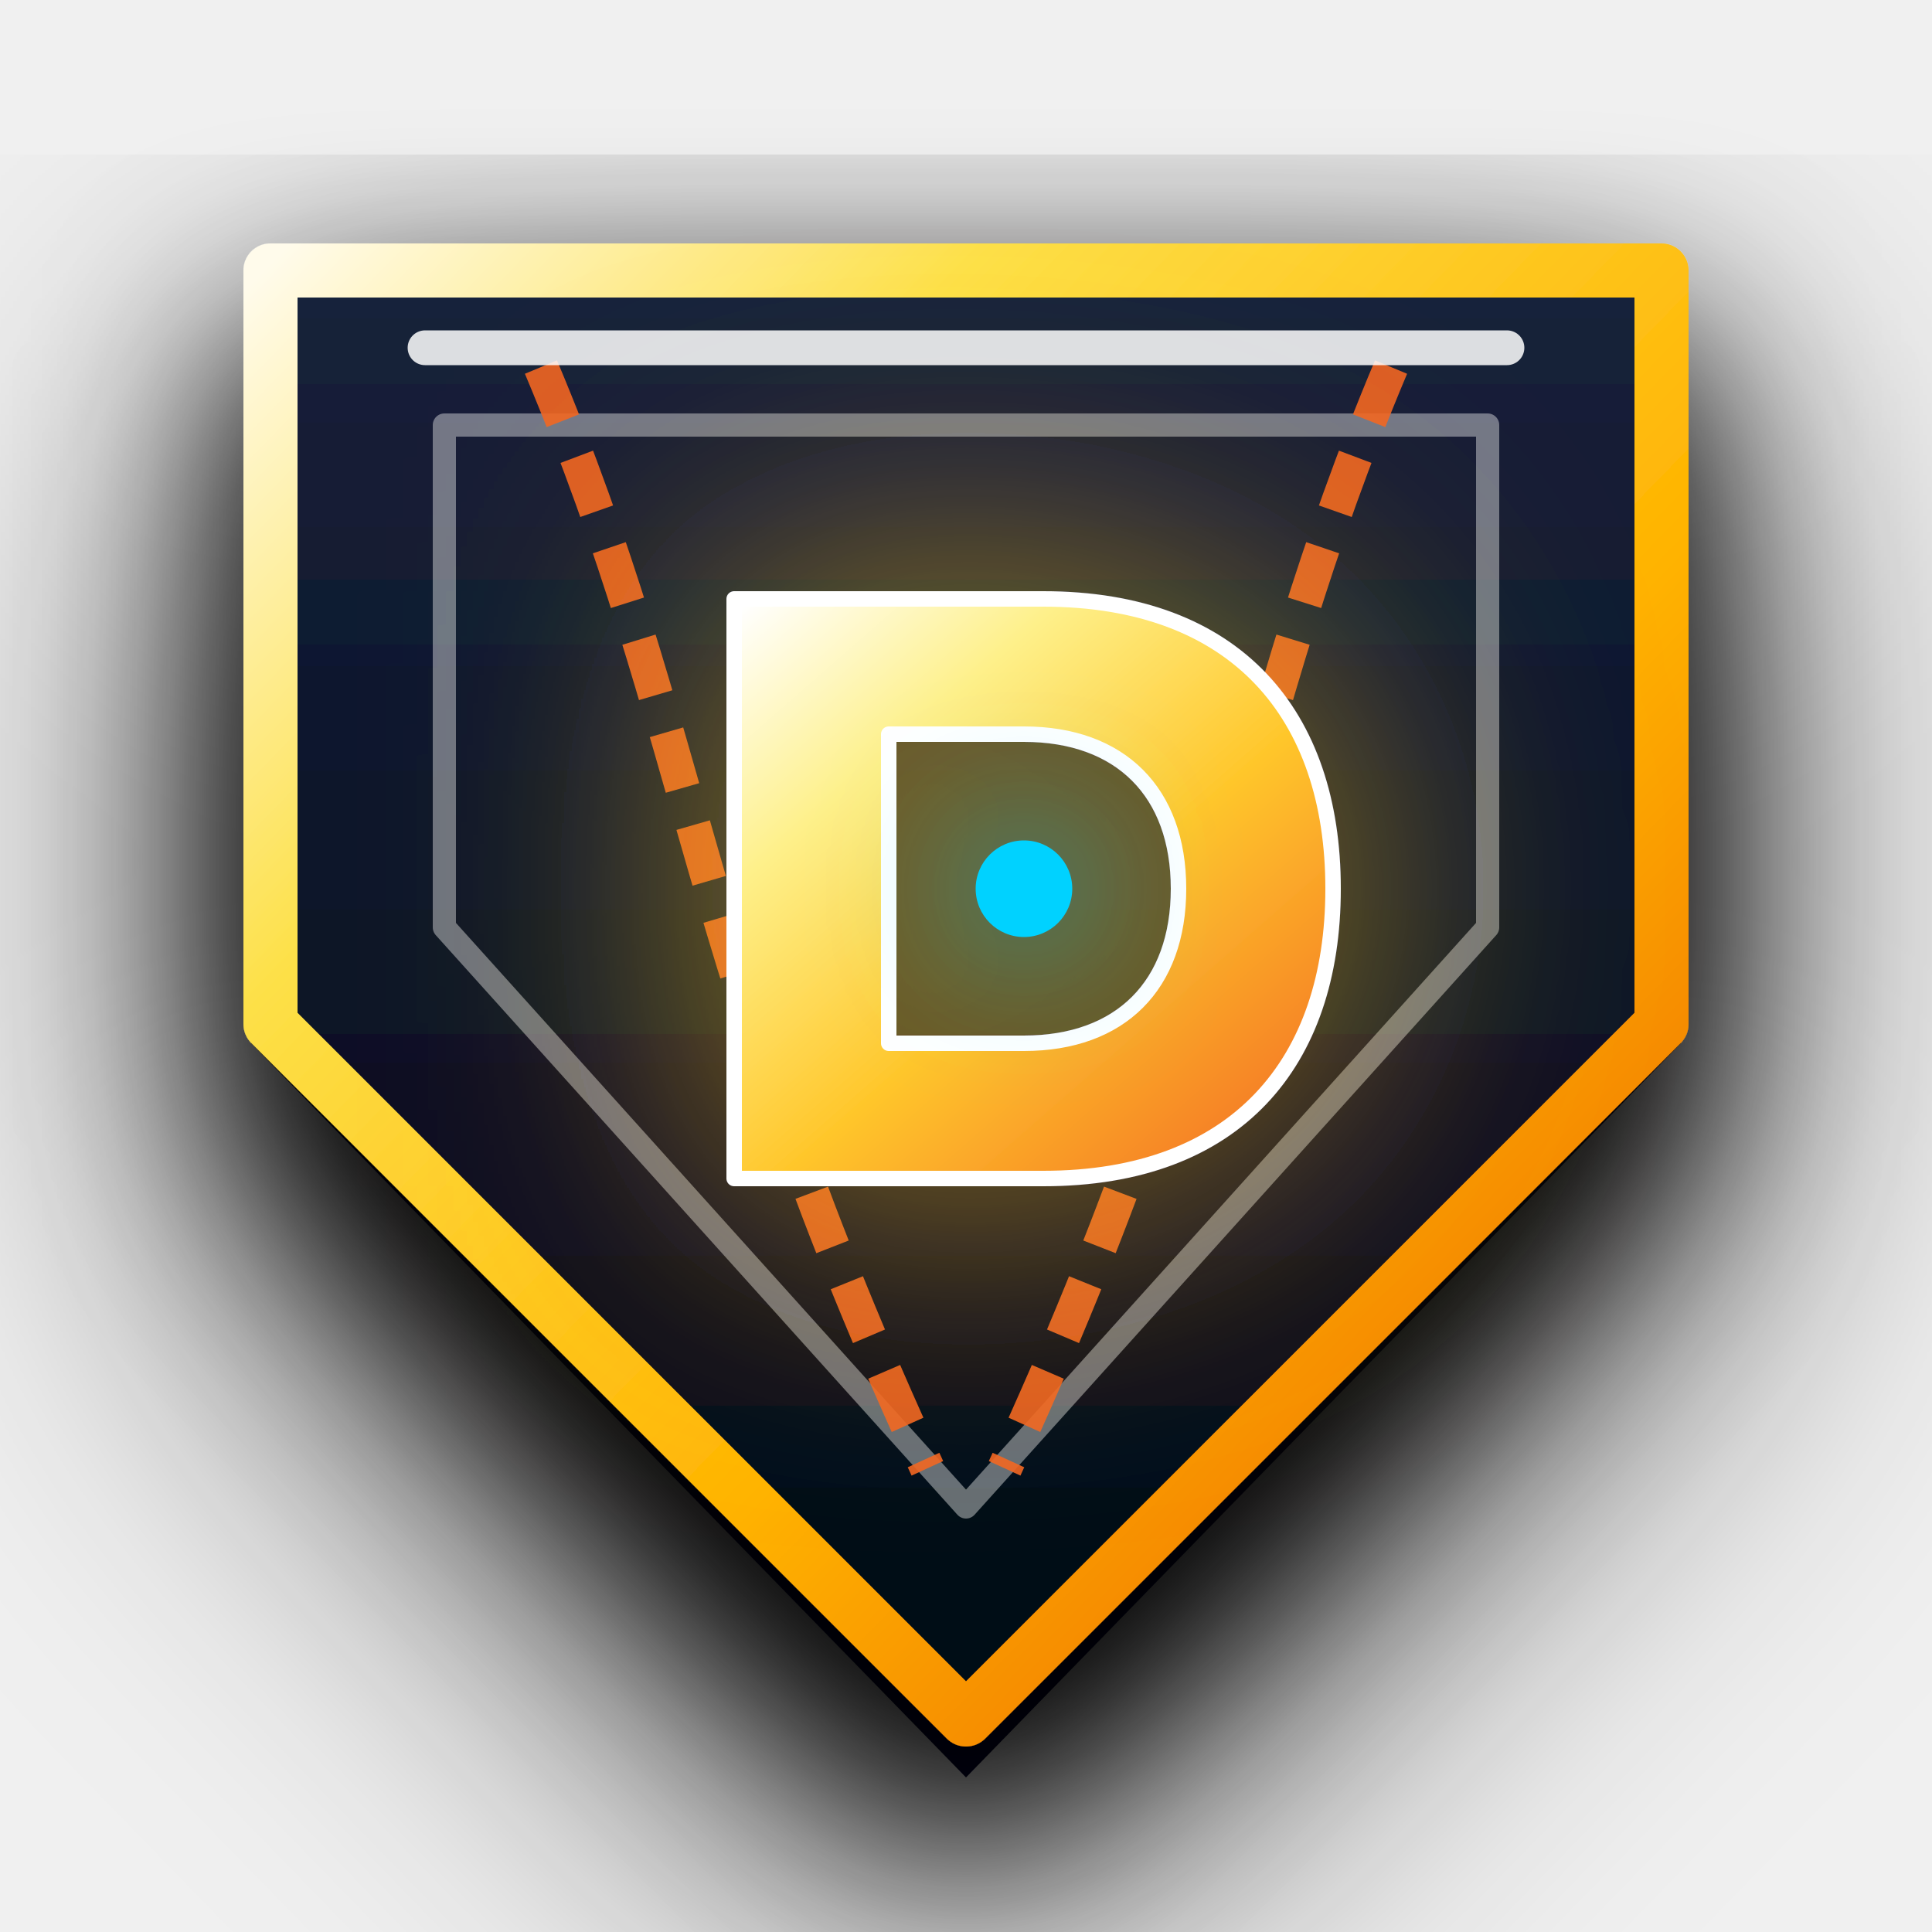
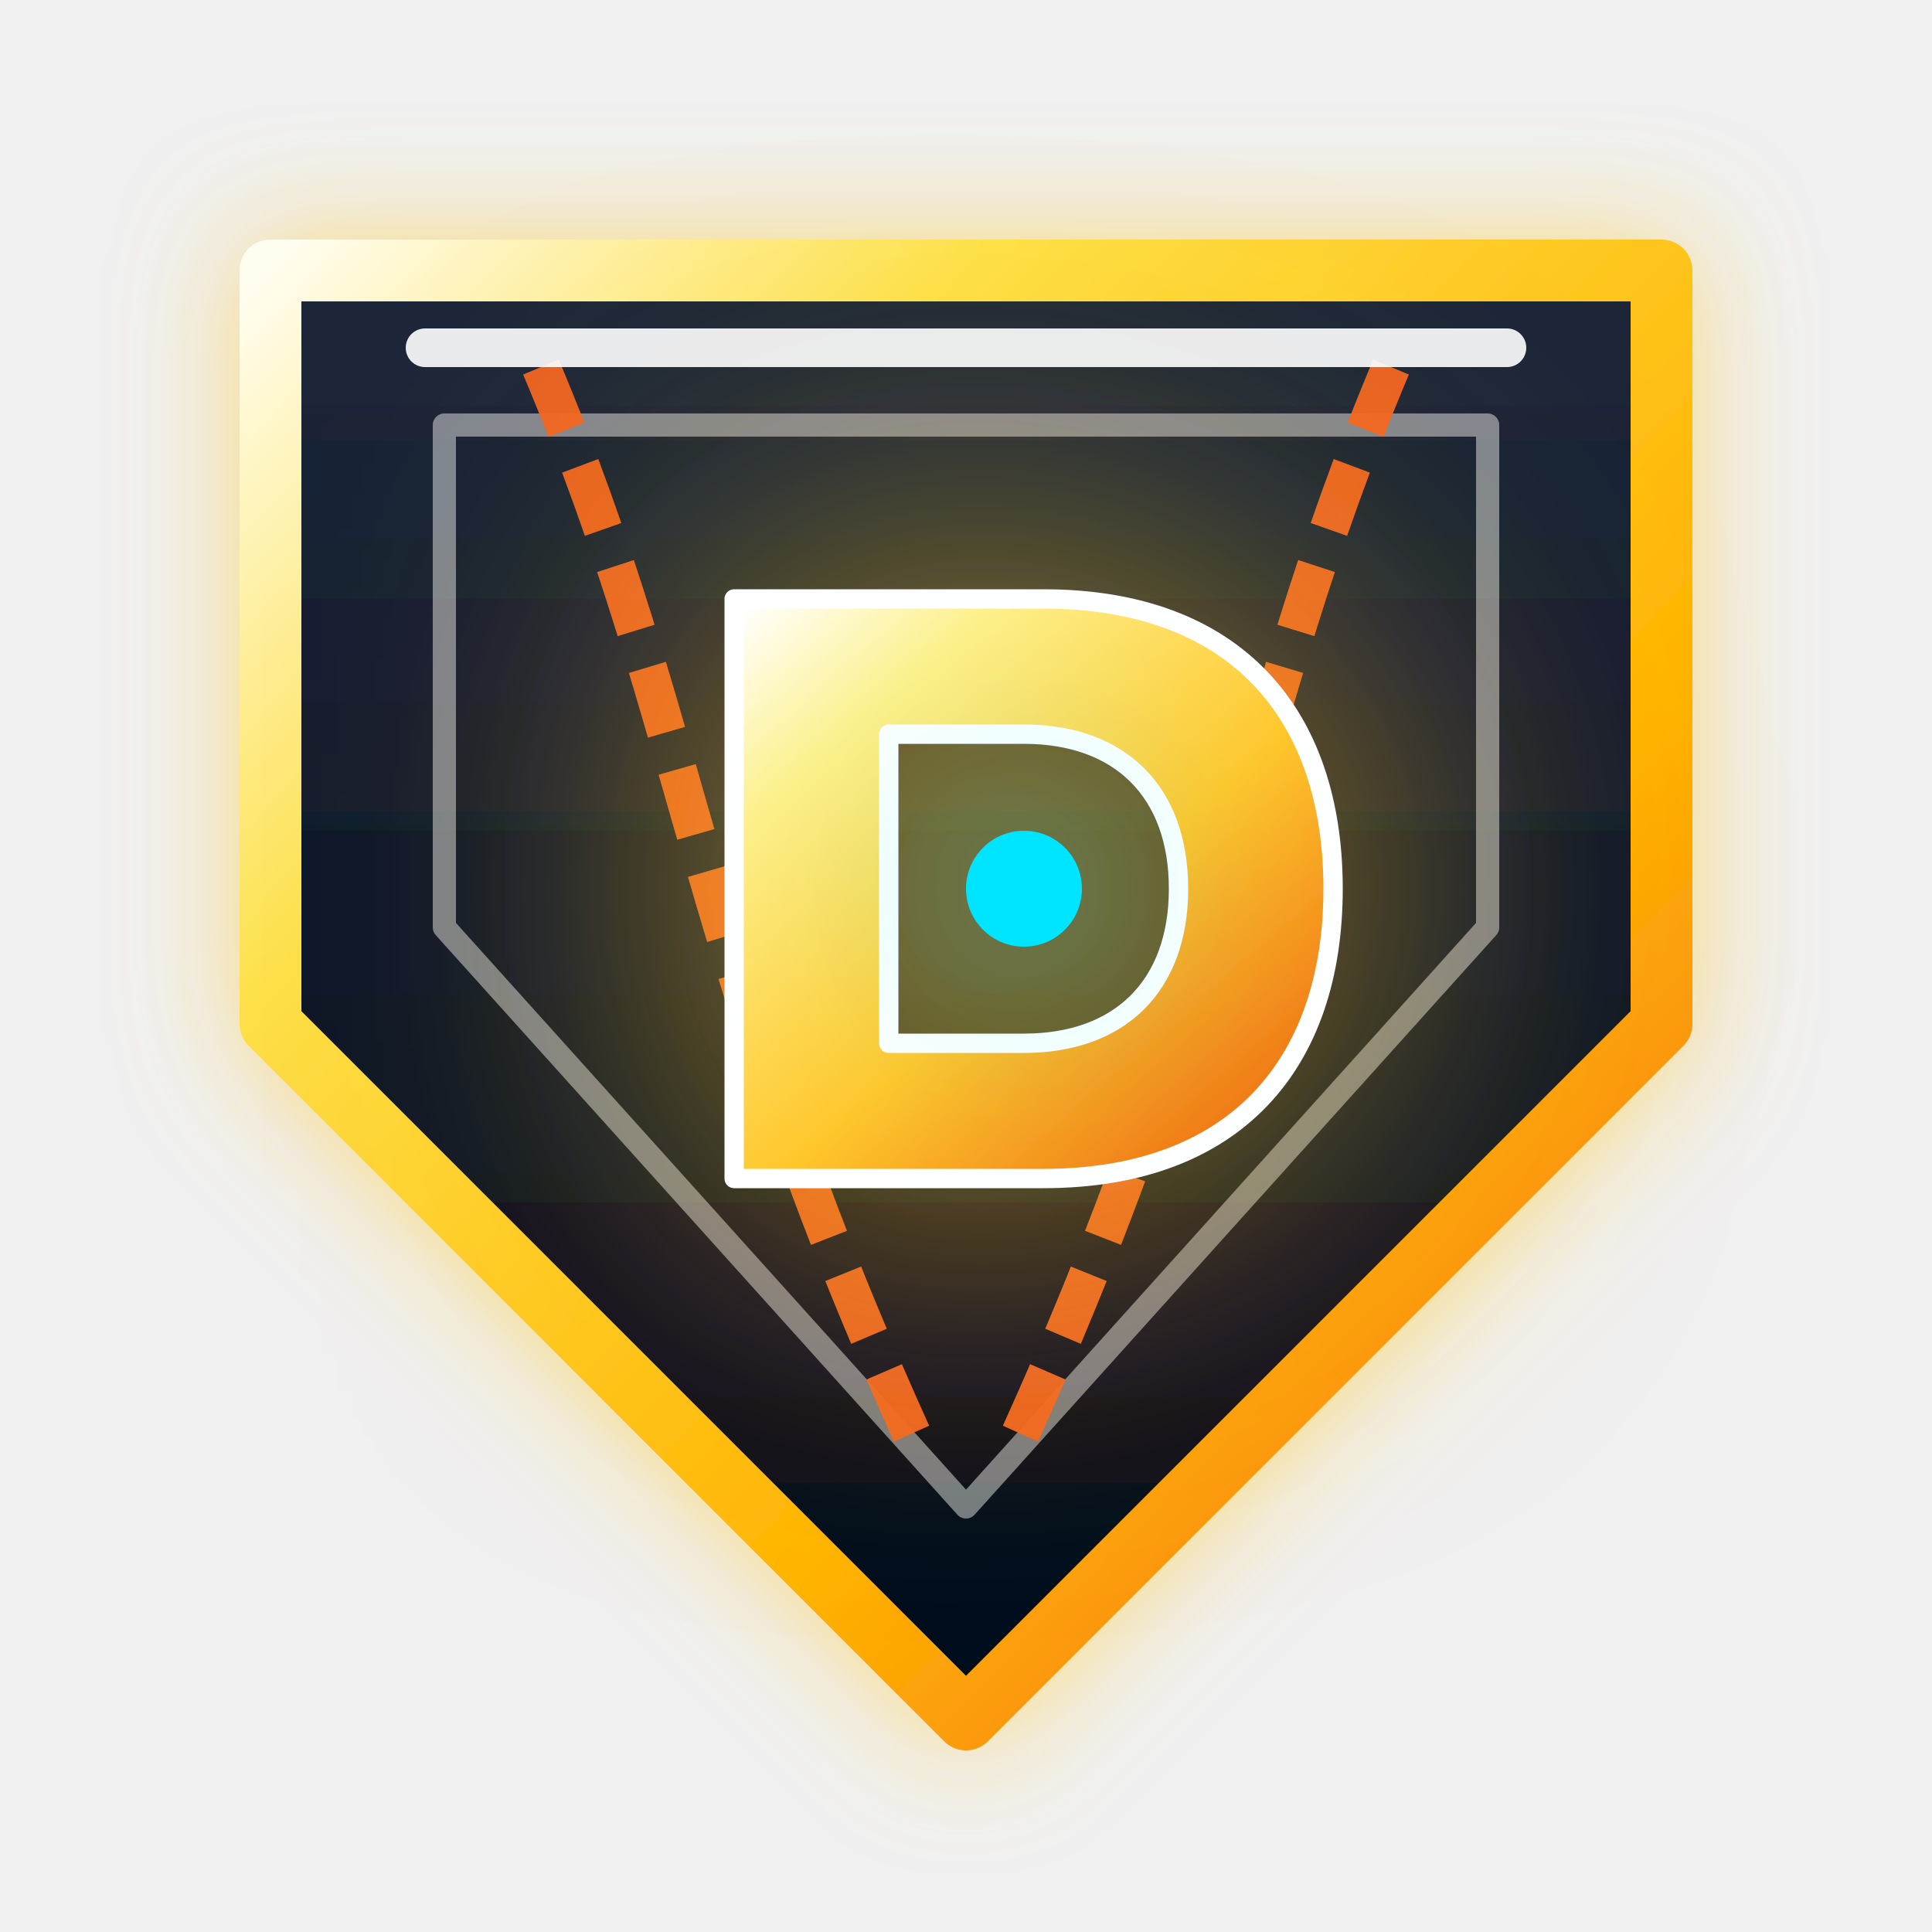
<svg xmlns="http://www.w3.org/2000/svg" viewBox="0 0 100 100" width="100%" height="100%">
  <defs>
    <linearGradient id="plateObsidianBase" x1="50" y1="12" x2="50" y2="92" gradientUnits="userSpaceOnUse">
-       <stop offset="0%" stop-color="#18233C" />
-       <stop offset="45%" stop-color="#0B1328" />
-       <stop offset="100%" stop-color="#030712" />
+       <stop offset="0%" stop-color="#1E293B" />
+       <stop offset="45%" stop-color="#0F172A" />
+       <stop offset="100%" stop-color="#020617" />
    </linearGradient>
    <linearGradient id="plateGoldBorder" x1="0%" y1="0%" x2="100%" y2="100%">
-       <stop offset="0%" stop-color="#FFFBEB" />
+       <stop offset="0%" stop-color="#FFFDF0" />
      <stop offset="25%" stop-color="#FDE047" />
-       <stop offset="60%" stop-color="#FFB300" />
-       <stop offset="100%" stop-color="#EA580C" />
+       <stop offset="65%" stop-color="#FFB300" />
+       <stop offset="100%" stop-color="#F26522" />
    </linearGradient>
    <linearGradient id="monogramGold" x1="40" y1="30" x2="68" y2="62" gradientUnits="userSpaceOnUse">
      <stop offset="0%" stop-color="#FFFFFF" />
-       <stop offset="25%" stop-color="#FEF08A" />
+       <stop offset="20%" stop-color="#FEF08A" />
      <stop offset="55%" stop-color="#FFC72C" />
-       <stop offset="100%" stop-color="#F26522" />
+       <stop offset="100%" stop-color="#EA580C" />
    </linearGradient>
    <filter id="plateGoldDrop" x="-30%" y="-30%" width="160%" height="160%">
-       <feDropShadow dx="0" dy="0" stdDeviation="3.5" flood-color="#FFC72C" flood-opacity="0.8" />
-       <feDropShadow dx="0" dy="5" stdDeviation="5" flood-color="#000000" flood-opacity="0.95" />
+       <feDropShadow dx="0" dy="0" stdDeviation="3" flood-color="#FFC72C" flood-opacity="0.55" />
    </filter>
  </defs>
-   <polygon points="50,92 13,54 13,14 87,14 87,54" fill="#020617" filter="drop-shadow(0 8px 16px rgba(0,0,0,0.98))" />
-   <polygon points="50,89 14,53 14,14 86,14 86,53" fill="url(#plateObsidianBase)" stroke="url(#plateGoldBorder)" stroke-width="2.8" stroke-linejoin="round" filter="url(#plateGoldDrop)" />
-   <polygon points="50,78 23,48 23,22 77,22 77,48" fill="none" stroke="rgba(255,255,255,0.4)" stroke-width="1.2" stroke-linejoin="round" />
-   <path d="M 28 19 C 36 38, 36 50, 48 76" stroke="#F26522" stroke-width="1.8" stroke-dasharray="3 2" fill="none" opacity="0.9" />
-   <path d="M 72 19 C 64 38, 64 50, 52 76" stroke="#F26522" stroke-width="1.8" stroke-dasharray="3 2" fill="none" opacity="0.9" />
-   <path d="M 38 31 L 54 31 C 64 31, 69 37, 69 46 C 69 55, 64 61, 54 61 L 38 61 Z M 46 38 L 46 54 L 53 54 C 58 54, 61 51, 61 46 C 61 41, 58 38, 53 38 Z" fill="url(#monogramGold)" stroke="#FFFFFF" stroke-width="0.8" stroke-linejoin="round" filter="drop-shadow(0 0 8px rgba(255,199,44,0.75))" />
-   <circle cx="53" cy="46" r="2.5" fill="#00D2FF" filter="drop-shadow(0 0 4px #00D2FF)" />
-   <line x1="22" y1="18" x2="78" y2="18" stroke="#FFFFFF" stroke-width="1.8" stroke-linecap="round" opacity="0.85" />
+   <polygon points="50,89 14,53 14,14 86,14 86,53" fill="url(#plateObsidianBase)" stroke="url(#plateGoldBorder)" stroke-width="3.2" stroke-linejoin="round" filter="url(#plateGoldDrop)" />
+   <polygon points="50,78 23,48 23,22 77,22 77,48" fill="none" stroke="rgba(255,255,255,0.45)" stroke-width="1.2" stroke-linejoin="round" />
+   <path d="M 28 19 C 36 38, 36 50, 48 76" stroke="#F26522" stroke-width="2" stroke-dasharray="3.5 2" fill="none" opacity="0.95" />
+   <path d="M 72 19 C 64 38, 64 50, 52 76" stroke="#F26522" stroke-width="2" stroke-dasharray="3.5 2" fill="none" opacity="0.95" />
+   <path d="M 38 31 L 54 31 C 64 31, 69 37, 69 46 C 69 55, 64 61, 54 61 L 38 61 Z M 46 38 L 46 54 L 53 54 C 58 54, 61 51, 61 46 C 61 41, 58 38, 53 38 Z" fill="url(#monogramGold)" stroke="#FFFFFF" stroke-width="1" stroke-linejoin="round" filter="drop-shadow(0 0 10px rgba(255,199,44,0.85))" />
+   <circle cx="53" cy="46" r="3" fill="#00E5FF" filter="drop-shadow(0 0 6px #00E5FF)" />
+   <line x1="22" y1="18" x2="78" y2="18" stroke="#FFFFFF" stroke-width="2" stroke-linecap="round" opacity="0.9" />
</svg>
